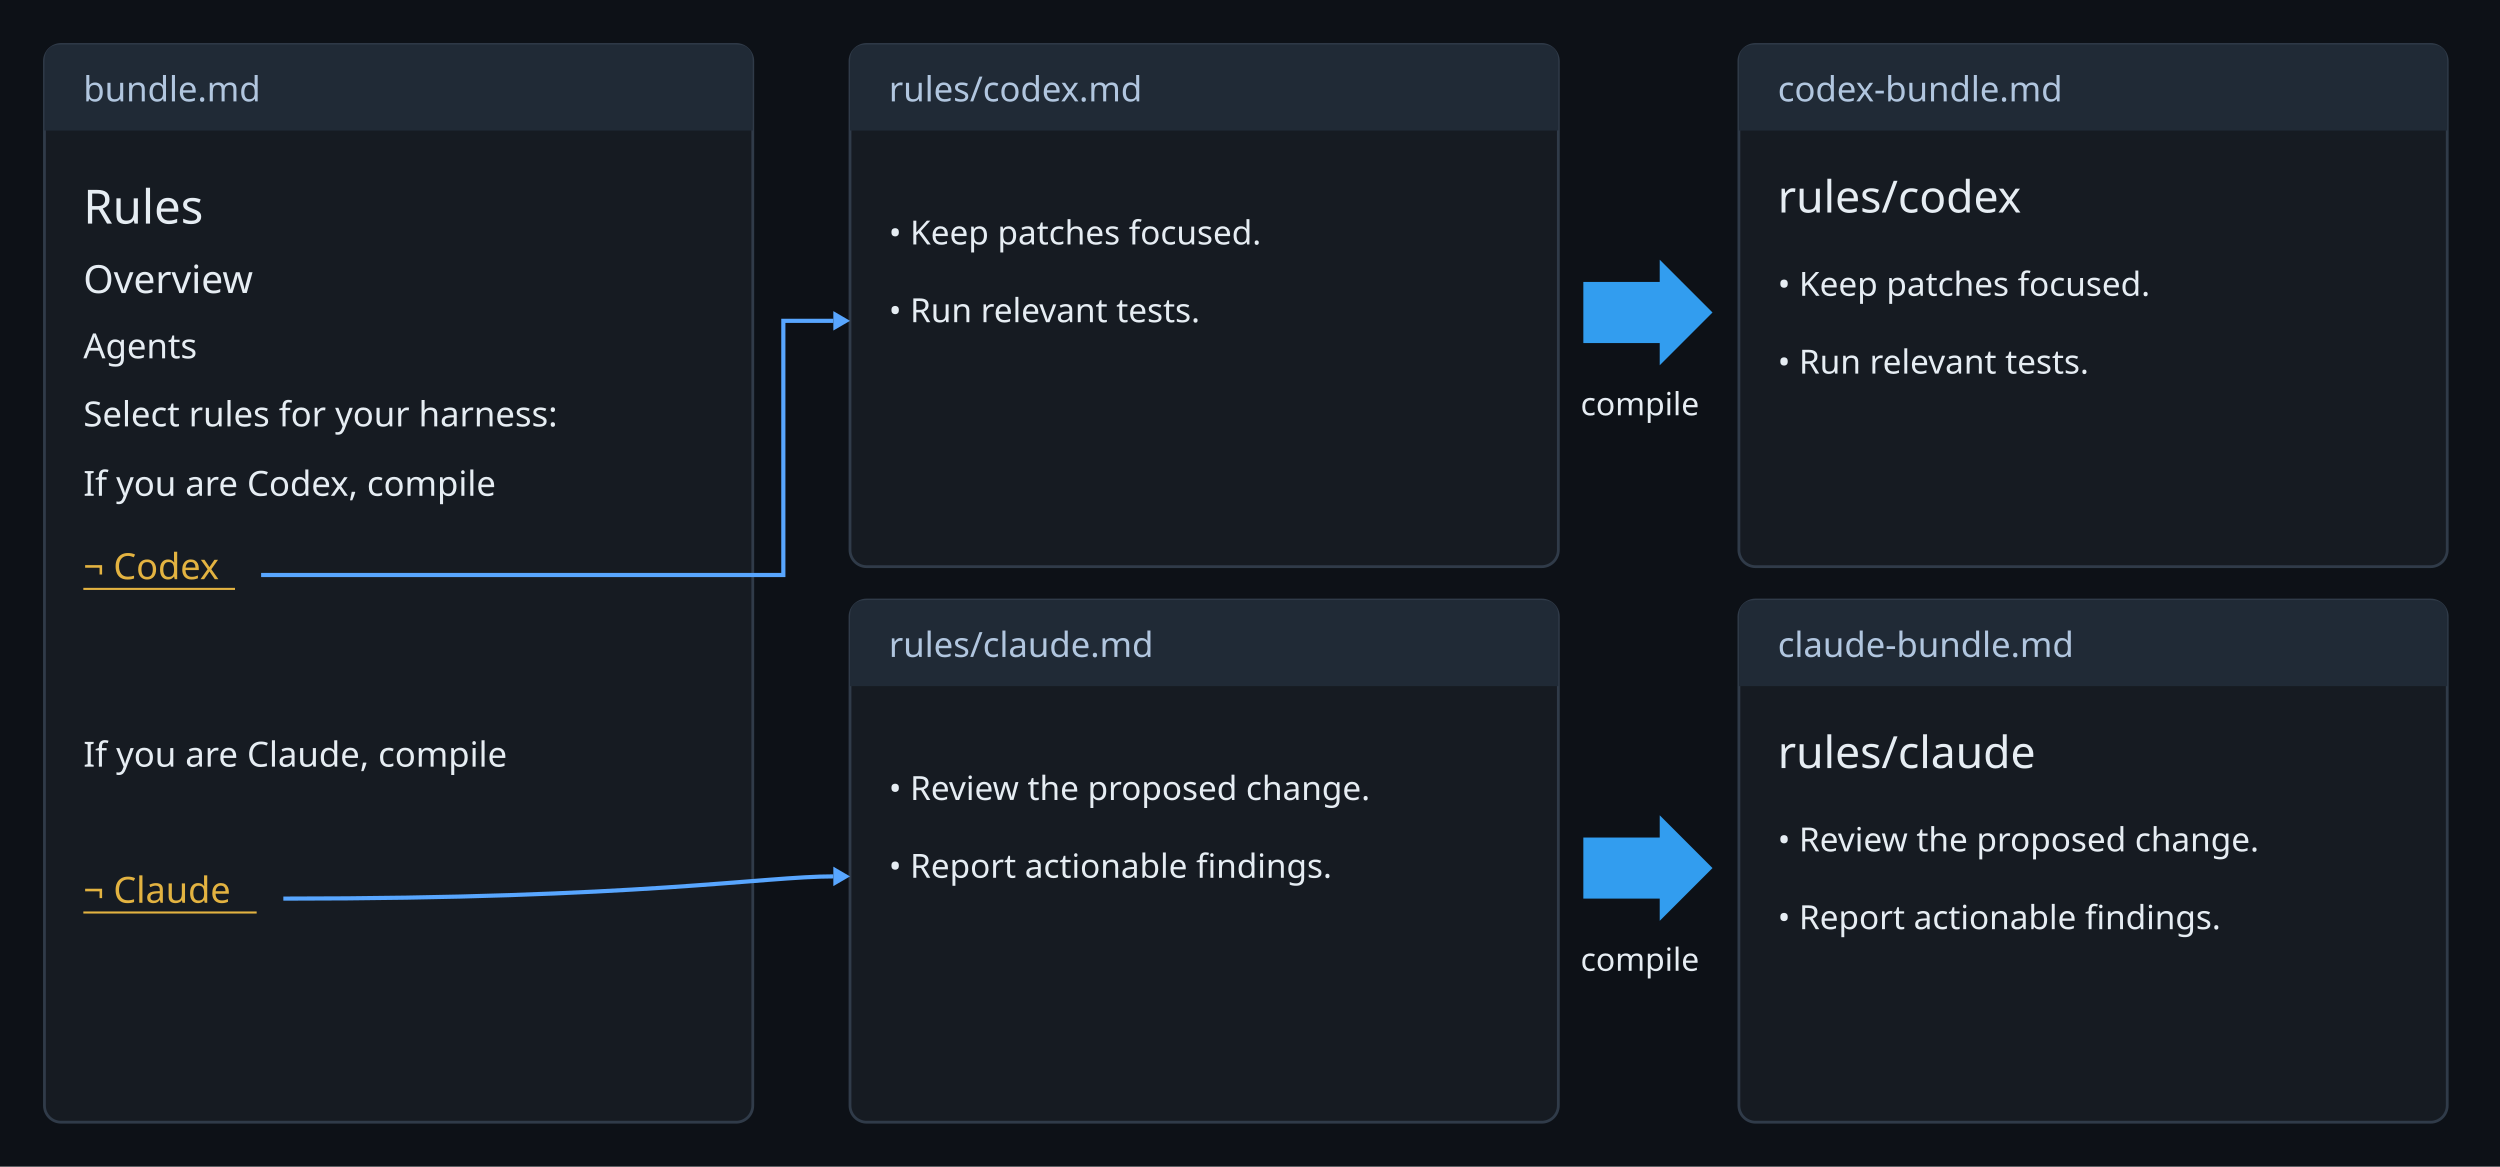
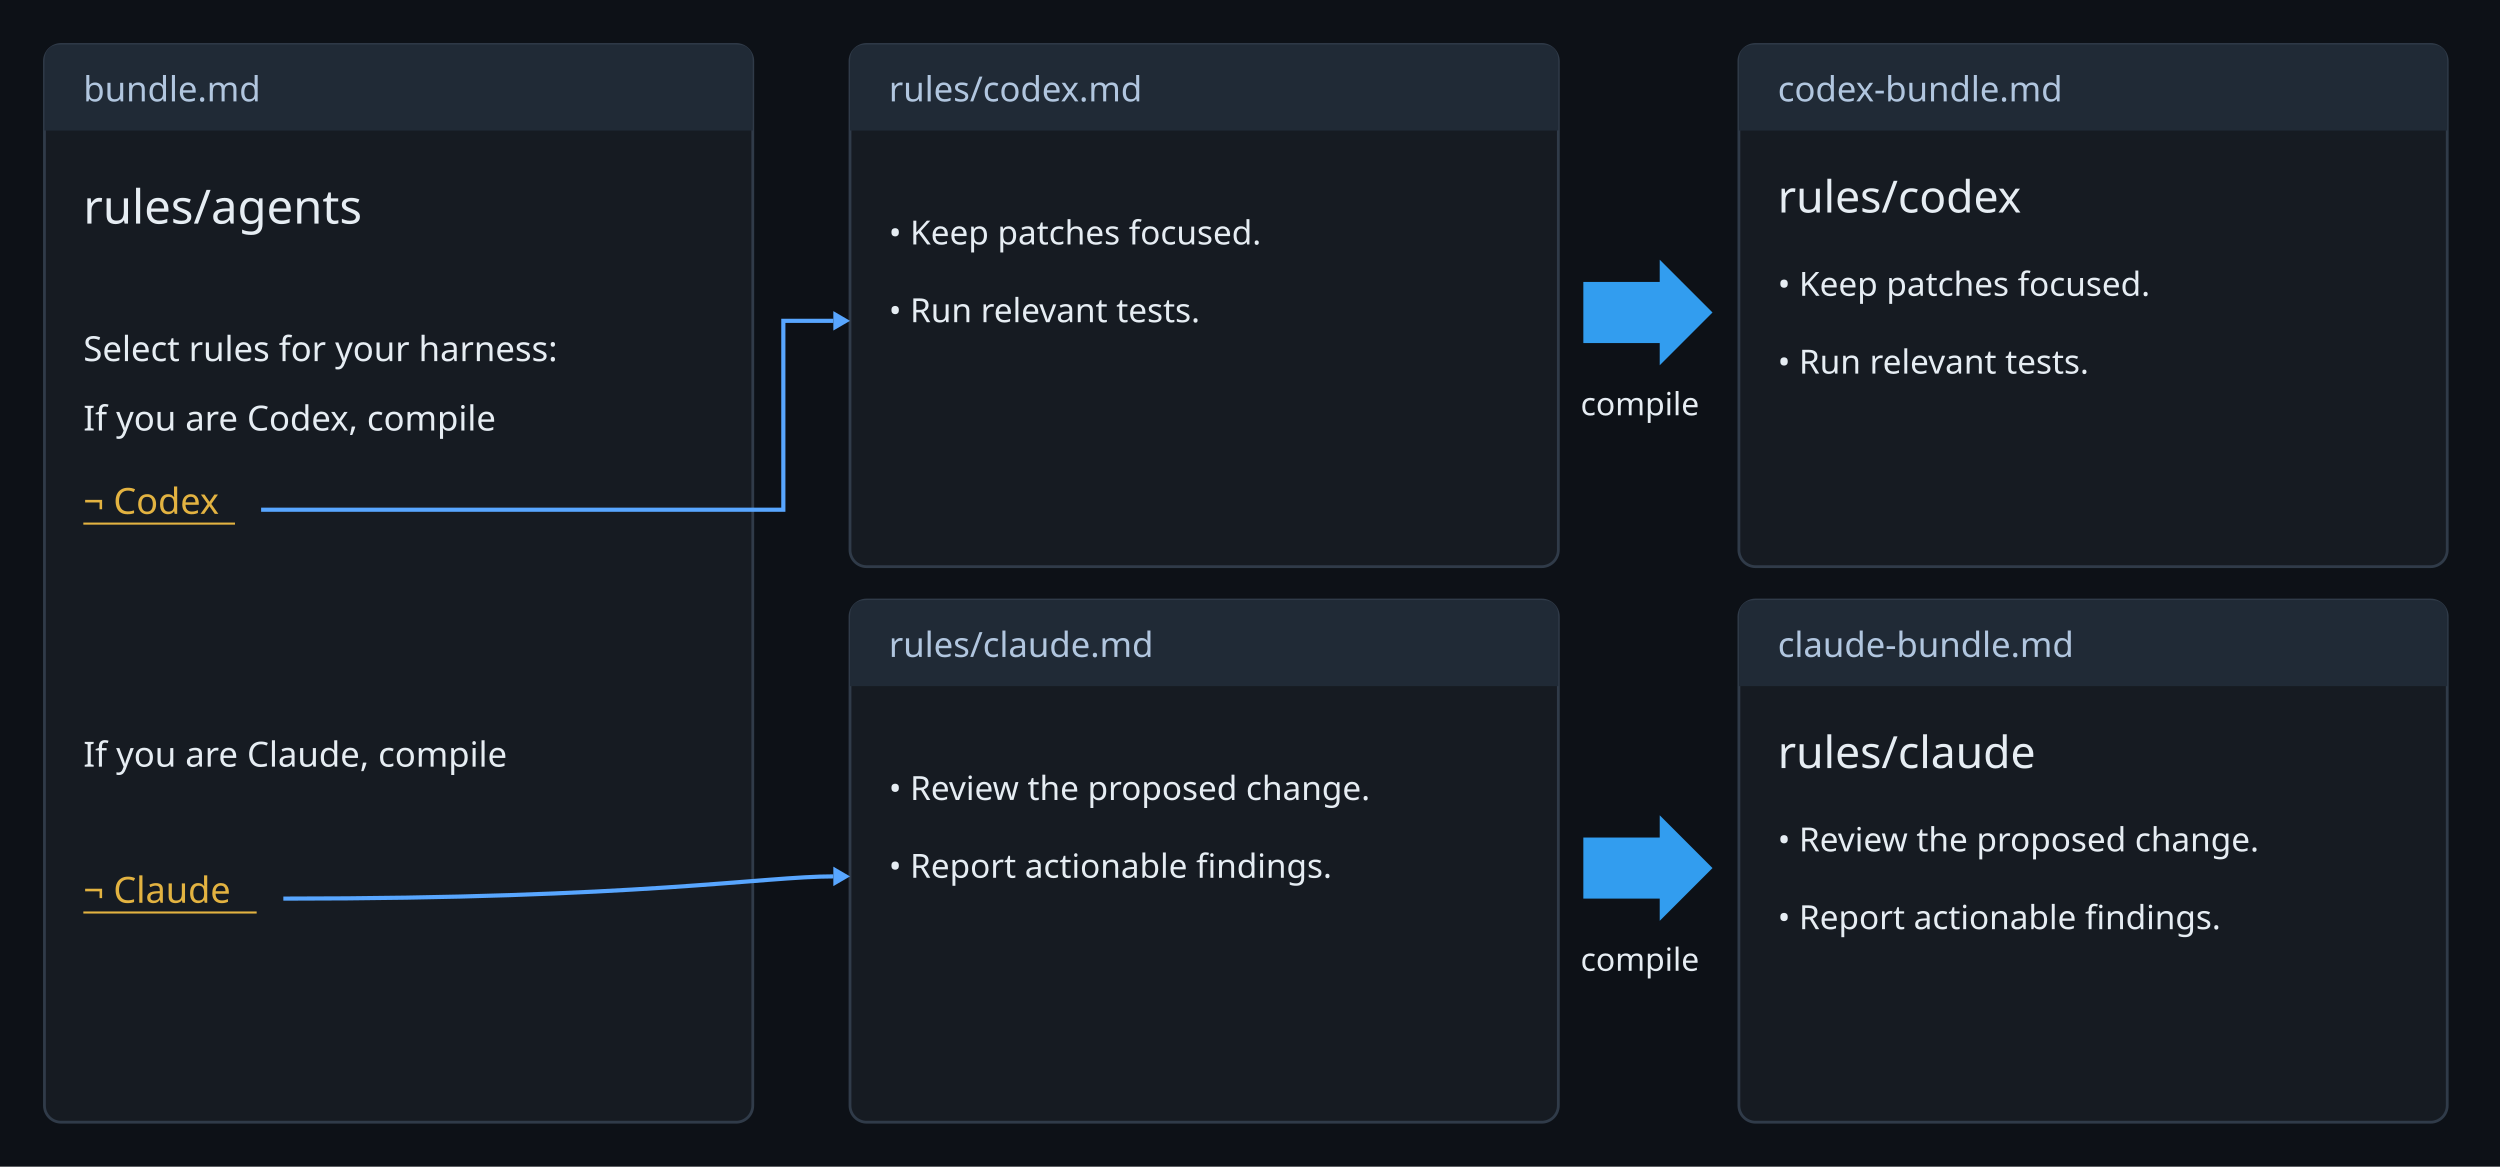
<svg xmlns="http://www.w3.org/2000/svg" width="1800" height="840" viewBox="0 0 1800 840" role="img" aria-labelledby="title description">
  <rect width="1800" height="840" fill="#0d1117" />
  <g font-family="IBM Plex Mono">
    <rect x="32" y="32" width="510" height="776" rx="12" fill="#161b22" stroke="#303b49" stroke-width="2" />
    <path d="M44 32 H530 Q542 32 542 44 V94 H32 V44 Q32 32 44 32" fill="#202a36" />
    <text x="60" y="73" font-size="25" fill="#b1c6df" font-weight="400">bundle.md</text>
    <rect x="612" y="32" width="510" height="376" rx="12" fill="#161b22" stroke="#303b49" stroke-width="2" />
    <path d="M624 32 H1110 Q1122 32 1122 44 V94 H612 V44 Q612 32 624 32" fill="#202a36" />
    <text x="640" y="73" font-size="25" fill="#b1c6df" font-weight="400">rules/codex.md</text>
    <rect x="612" y="432" width="510" height="376" rx="12" fill="#161b22" stroke="#303b49" stroke-width="2" />
    <path d="M624 432 H1110 Q1122 432 1122 444 V494 H612 V444 Q612 432 624 432" fill="#202a36" />
    <text x="640" y="473" font-size="25" fill="#b1c6df" font-weight="400">rules/claude.md</text>
    <rect x="1252" y="32" width="510" height="376" rx="12" fill="#161b22" stroke="#303b49" stroke-width="2" />
    <path d="M1264 32 H1750 Q1762 32 1762 44 V94 H1252 V44 Q1252 32 1264 32" fill="#202a36" />
    <text x="1280" y="73" font-size="25" fill="#b1c6df" font-weight="400">codex-bundle.md</text>
    <rect x="1252" y="432" width="510" height="376" rx="12" fill="#161b22" stroke="#303b49" stroke-width="2" />
    <path d="M1264 432 H1750 Q1762 432 1762 444 V494 H1252 V444 Q1252 432 1264 432" fill="#202a36" />
    <text x="1280" y="473" font-size="25" fill="#b1c6df" font-weight="400">claude-bundle.md</text>
-     <text x="60" y="161" font-size="34" fill="#e6edf3" font-weight="500">Rules</text>
-     <text x="60" y="211" font-size="28" fill="#e6edf3">Overview</text>
-     <text x="60" y="258" font-size="25" fill="#e6edf3">Agents</text>
-     <text x="60" y="307" font-size="25" fill="#e6edf3" font-weight="400">Select rules for your harness:</text>
-     <text x="60" y="357" font-size="25" fill="#e6edf3" font-weight="400">If you are Codex, compile</text>
-     <text x="60" y="417" font-size="26" fill="#e3b341" font-weight="400">¬ Codex</text>
-     <path d="M60 424 h109.2" stroke="#e3b341" stroke-width="1.5" />
+     <text x="60" y="161" font-size="34" fill="#e6edf3" font-weight="500">rules/agents</text>
+     <text x="60" y="260" font-size="25" fill="#e6edf3" font-weight="400">Select rules for your harness:</text>
+     <text x="60" y="310" font-size="25" fill="#e6edf3" font-weight="400">If you are Codex, compile</text>
+     <text x="60" y="370" font-size="26" fill="#e3b341" font-weight="400">¬ Codex</text>
+     <path d="M60 377 h109.2" stroke="#e3b341" stroke-width="1.5" />
    <text x="60" y="552" font-size="25" fill="#e6edf3">If you are Claude, compile</text>
    <text x="60" y="650" font-size="26" fill="#e3b341" font-weight="400">¬ Claude</text>
    <path d="M60 657 h124.8" stroke="#e3b341" stroke-width="1.5" />
    <text x="640" y="176" font-size="24" fill="#e6edf3" font-weight="400">• Keep patches focused.</text>
    <text x="640" y="232" font-size="24" fill="#e6edf3" font-weight="400">• Run relevant tests.</text>
    <text x="640" y="576" font-size="24" fill="#e6edf3" font-weight="400">• Review the proposed change.</text>
    <text x="640" y="632" font-size="24" fill="#e6edf3" font-weight="400">• Report actionable findings.</text>
    <text x="1280" y="153" font-size="32" fill="#e6edf3" font-weight="500">rules/codex</text>
    <text x="1280" y="213" font-size="24" fill="#e6edf3" font-weight="400">• Keep patches focused.</text>
    <text x="1280" y="269" font-size="24" fill="#e6edf3" font-weight="400">• Run relevant tests.</text>
    <text x="1280" y="553" font-size="32" fill="#e6edf3" font-weight="500">rules/claude</text>
    <text x="1280" y="613" font-size="24" fill="#e6edf3" font-weight="400">• Review the proposed change.</text>
    <text x="1280" y="669" font-size="24" fill="#e6edf3" font-weight="400">• Report actionable findings.</text>
-     <path d="M188 414 H564 V231 H600" fill="none" stroke="#58a6ff" stroke-width="3" />
+     <path d="M188 367 H564 V231 H600" fill="none" stroke="#58a6ff" stroke-width="3" />
    <path d="M600 224 L612 231 L600 238 Z" fill="#58a6ff" />
    <path d="M204 647 C460 647 550 631 600 631" fill="none" stroke="#58a6ff" stroke-width="3" />
    <path d="M600 624 L612 631 L600 638 Z" fill="#58a6ff" />
    <path d="M1140 203 H1195 V187 L1233 225 L1195 263 V247 H1140Z" fill="#329def" />
    <text x="1138" y="299" font-size="23" fill="#e6edf3" font-weight="400">compile</text>
    <path d="M1140 603 H1195 V587 L1233 625 L1195 663 V647 H1140Z" fill="#329def" />
    <text x="1138" y="699" font-size="23" fill="#e6edf3" font-weight="400">compile</text>
  </g>
</svg>
